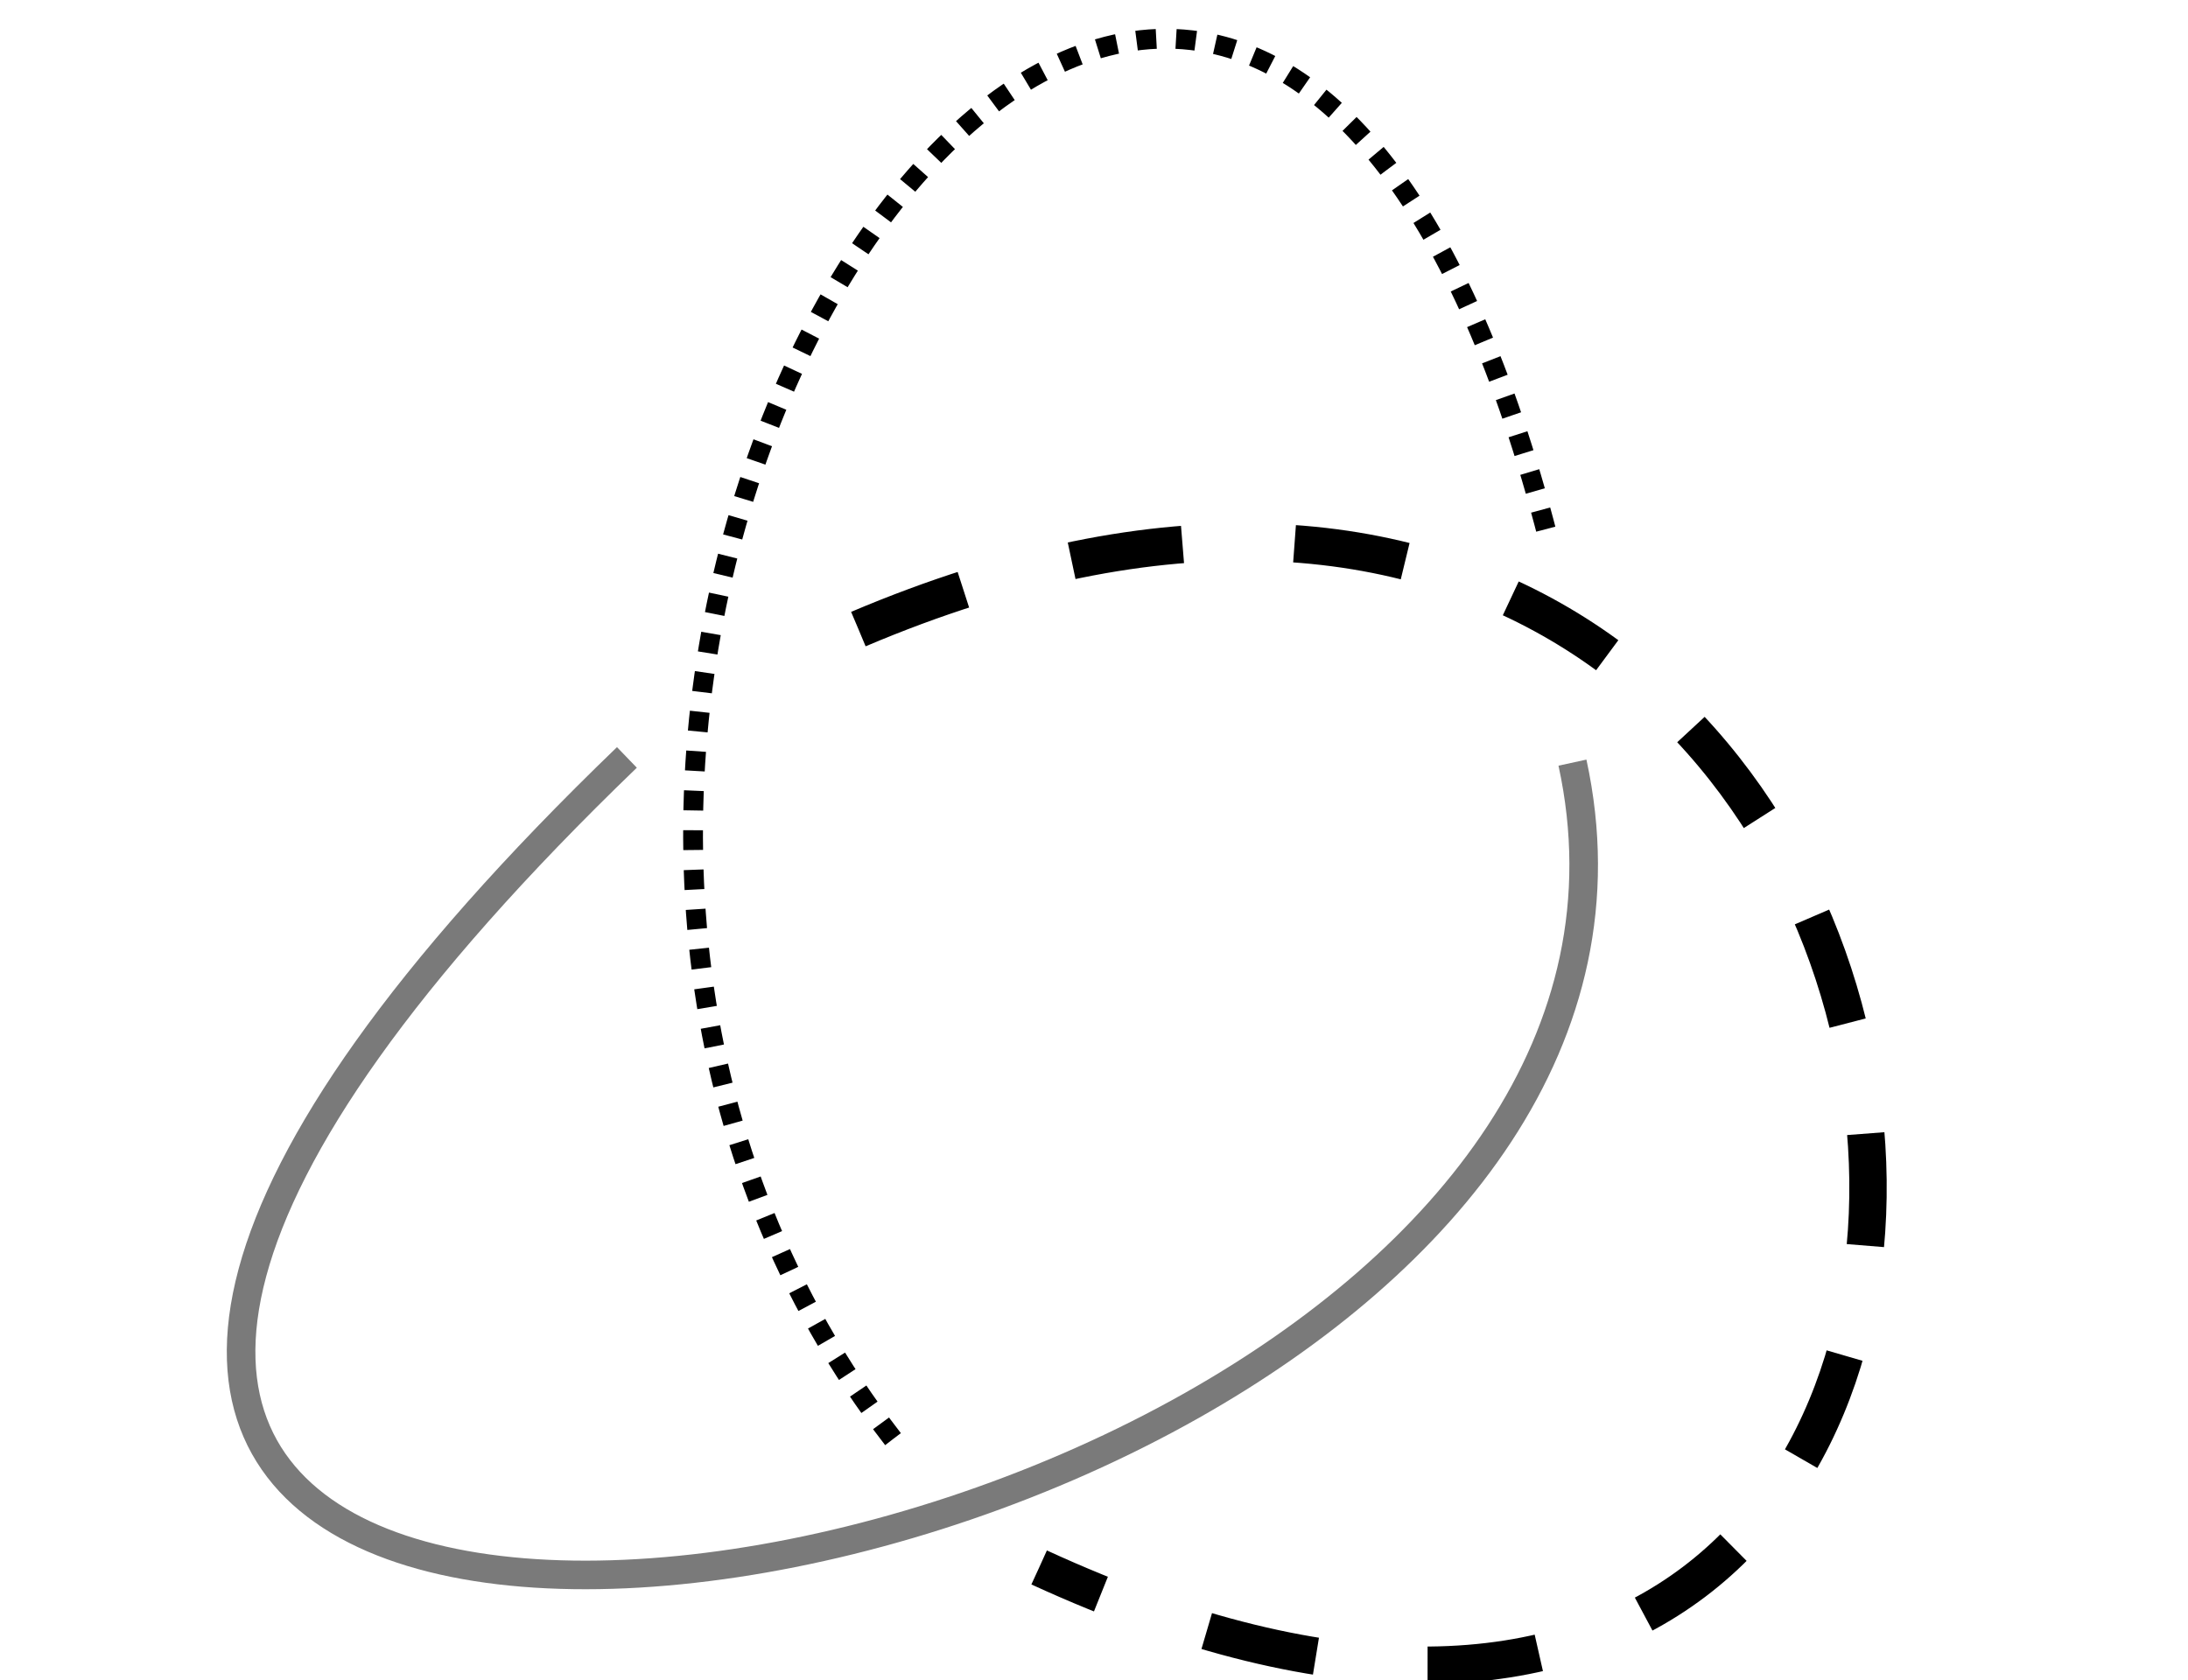
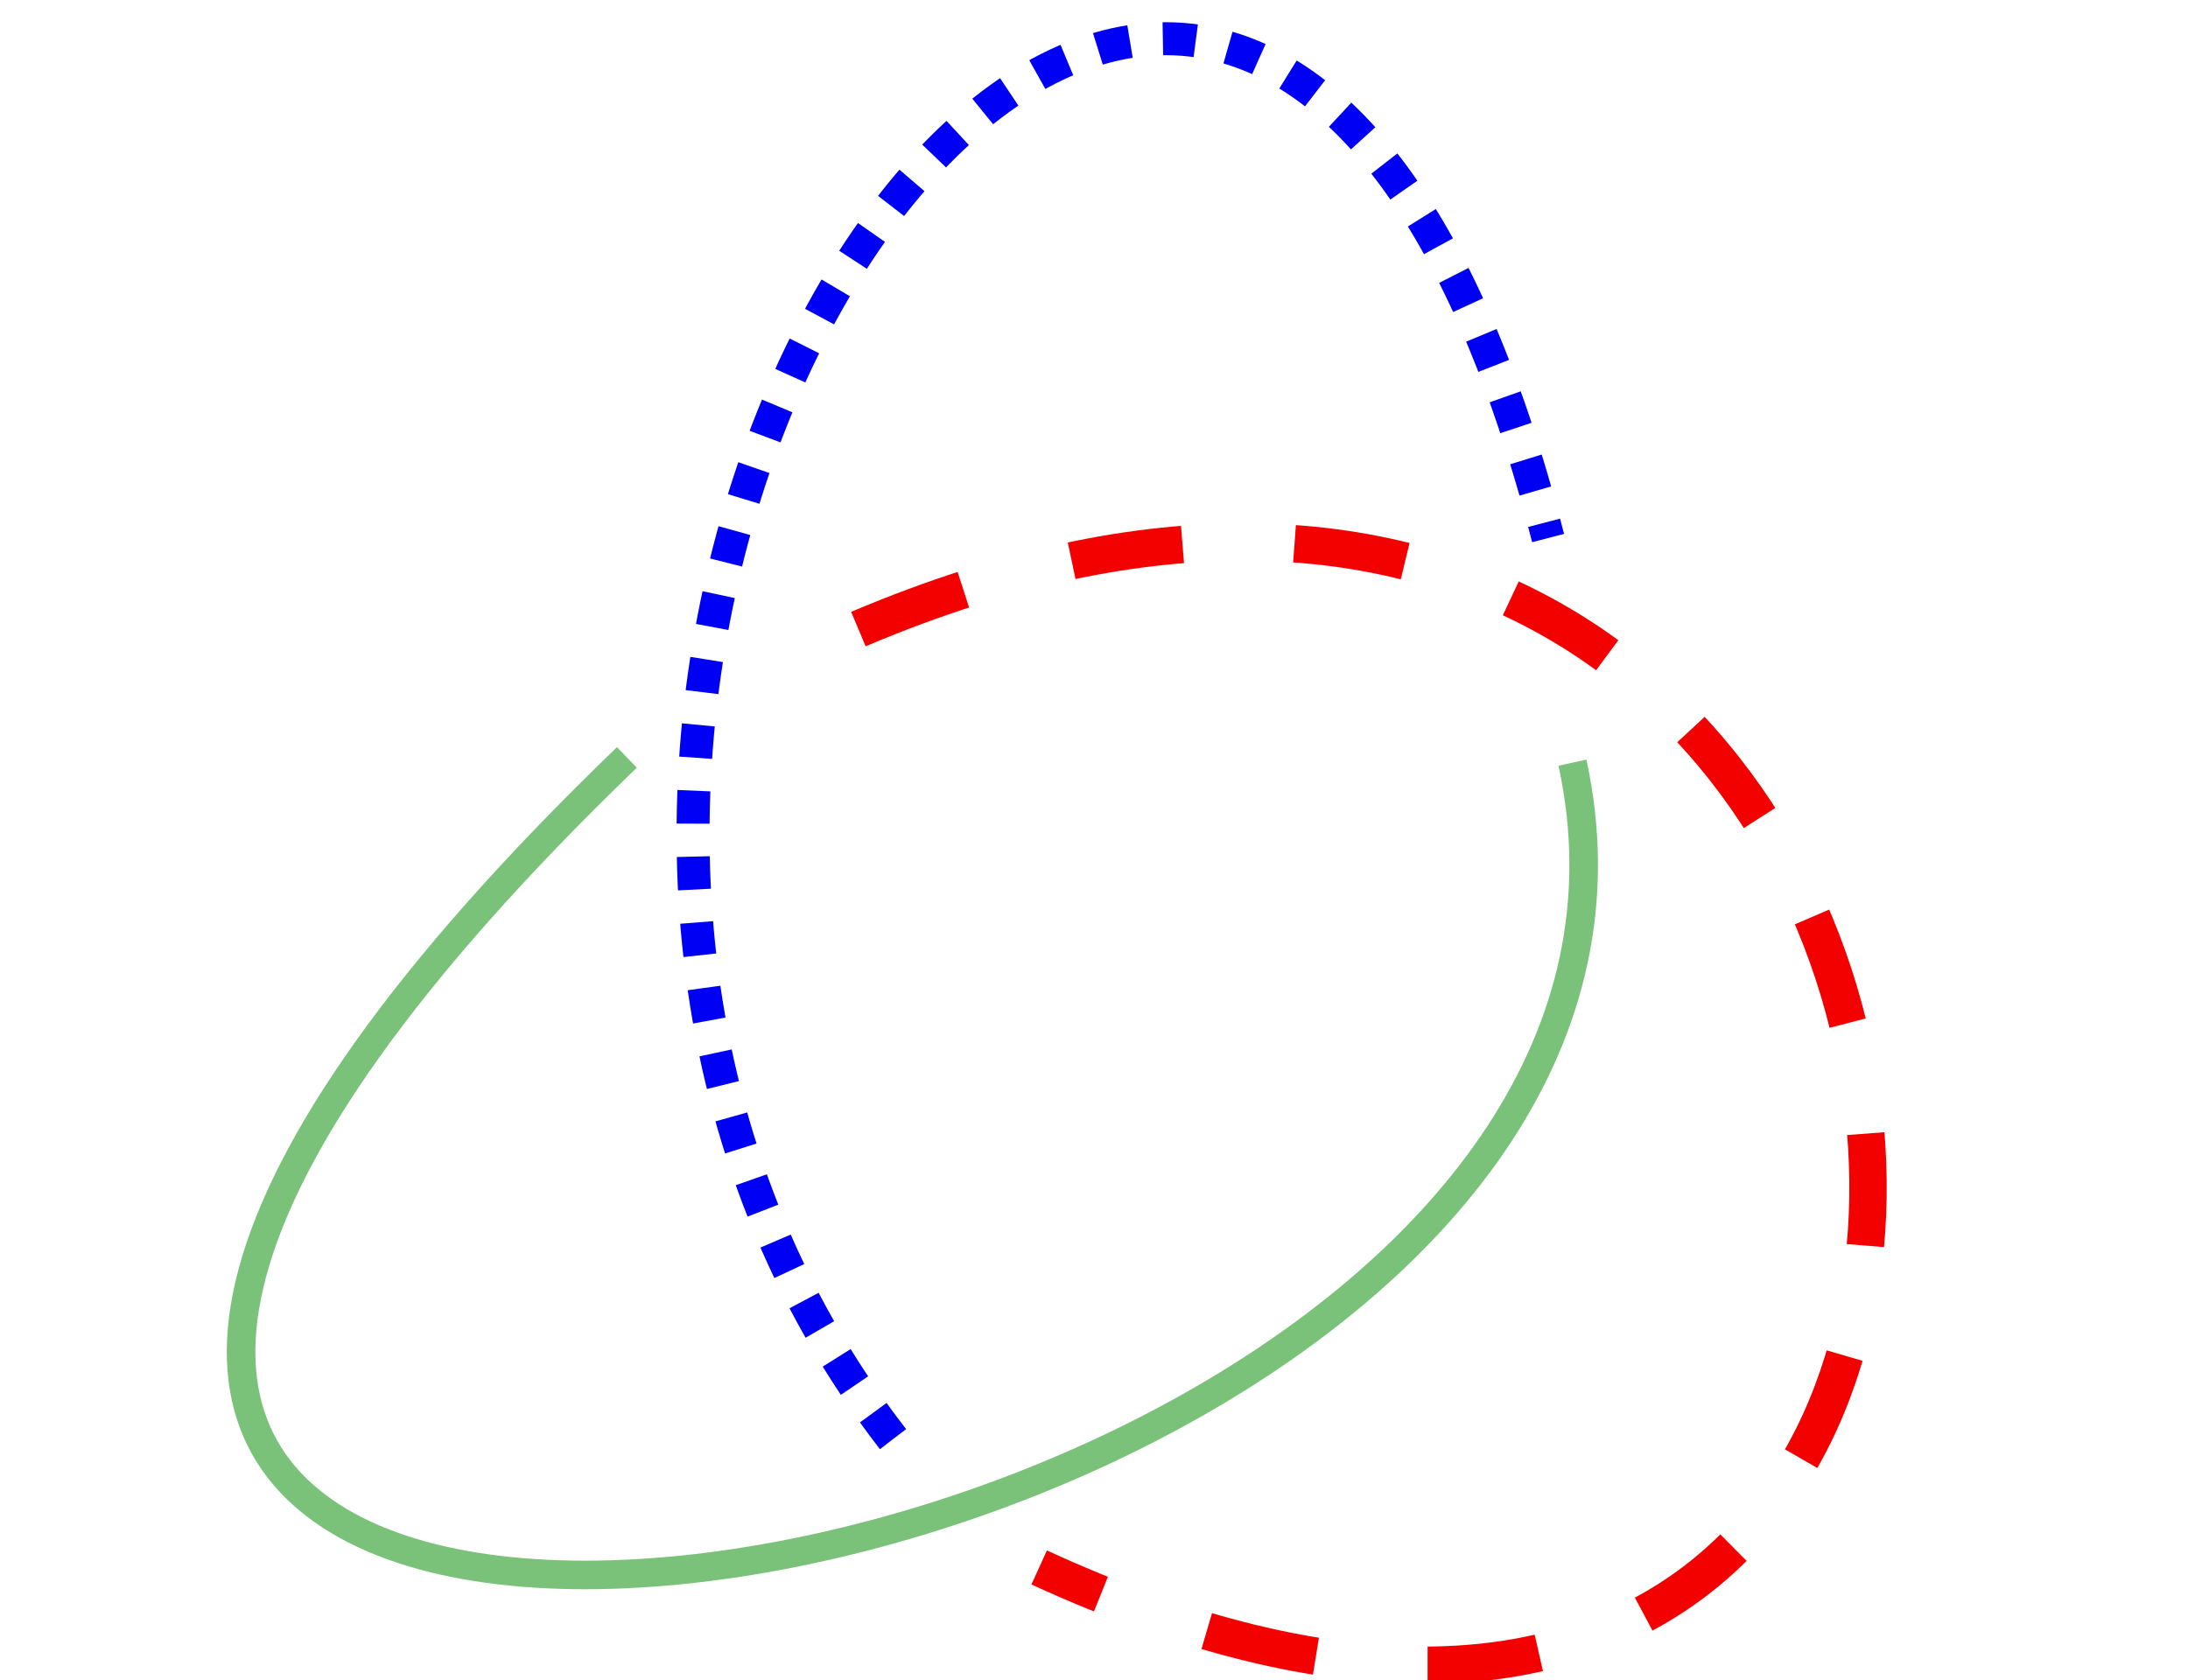
<svg xmlns="http://www.w3.org/2000/svg" width="99.513" height="76.404" id="svg3410" version="1.1">
  <defs id="defs3412" />
  <g id="layer1" transform="translate(-432.0366,-172.1764)">
-     <path style="fill:none;stroke:#000000;stroke-width:1.7;stroke-linecap:butt;stroke-linejoin:miter;stroke-miterlimit:4;stroke-dasharray:5.1,5.1;stroke-opacity:1;stroke-dashoffset:0" d="m 471.078,200.794 c 55.946,-23.729 63.224,67.957 8.222,42.689" id="path852" />
-     <path style="fill:none;stroke:#000000;stroke-width:0.9;stroke-linecap:butt;stroke-linejoin:miter;stroke-miterlimit:4;stroke-dasharray:0.9,0.9;stroke-opacity:1;stroke-dashoffset:0" d="m 472.651,237.644 c -20.128,-26.009 -2.888,-65.579 13.585,-63.638 6.184,0.728 12.26,7.306 16.21,22.646" id="path850" />
-     <path style="fill:none;stroke:#000000;stroke-width:1.3;stroke-linecap:butt;stroke-linejoin:miter;stroke-miterlimit:4;stroke-dasharray:none;stroke-opacity:0.523" d="m 503.554,206.87 c 2.728,12.539 -5.824,22.749 -17.296,29.234 -25.983,14.689 -66.941,10.269 -25.709,-29.471" id="path2162" />
+     <path style="fill:none;stroke:#f30000;stroke-width:1.7;stroke-linecap:butt;stroke-linejoin:miter;stroke-miterlimit:4;stroke-dasharray:5.1, 5.1;stroke-opacity:1;stroke-dashoffset:0" d="m 471.078,200.794 c 55.946,-23.729 63.224,67.957 8.222,42.689" id="path852" />
+     <path style="fill:none;stroke:#0000f5;stroke-width:1.5;stroke-linecap:butt;stroke-linejoin:miter;stroke-miterlimit:4;stroke-dasharray:1.5,1.5;stroke-opacity:1;stroke-dashoffset:0" d="m 472.651,237.644 c -20.128,-26.009 -2.888,-65.579 13.585,-63.638 6.184,0.728 12.26,7.306 16.21,22.646" id="path850" />
+     <path style="fill:none;stroke:#008a00;stroke-width:1.3;stroke-linecap:butt;stroke-linejoin:miter;stroke-miterlimit:4;stroke-dasharray:none;stroke-opacity:0.523" d="m 503.554,206.87 c 2.728,12.539 -5.824,22.749 -17.296,29.234 -25.983,14.689 -66.941,10.269 -25.709,-29.471" id="path2162" />
  </g>
</svg>
